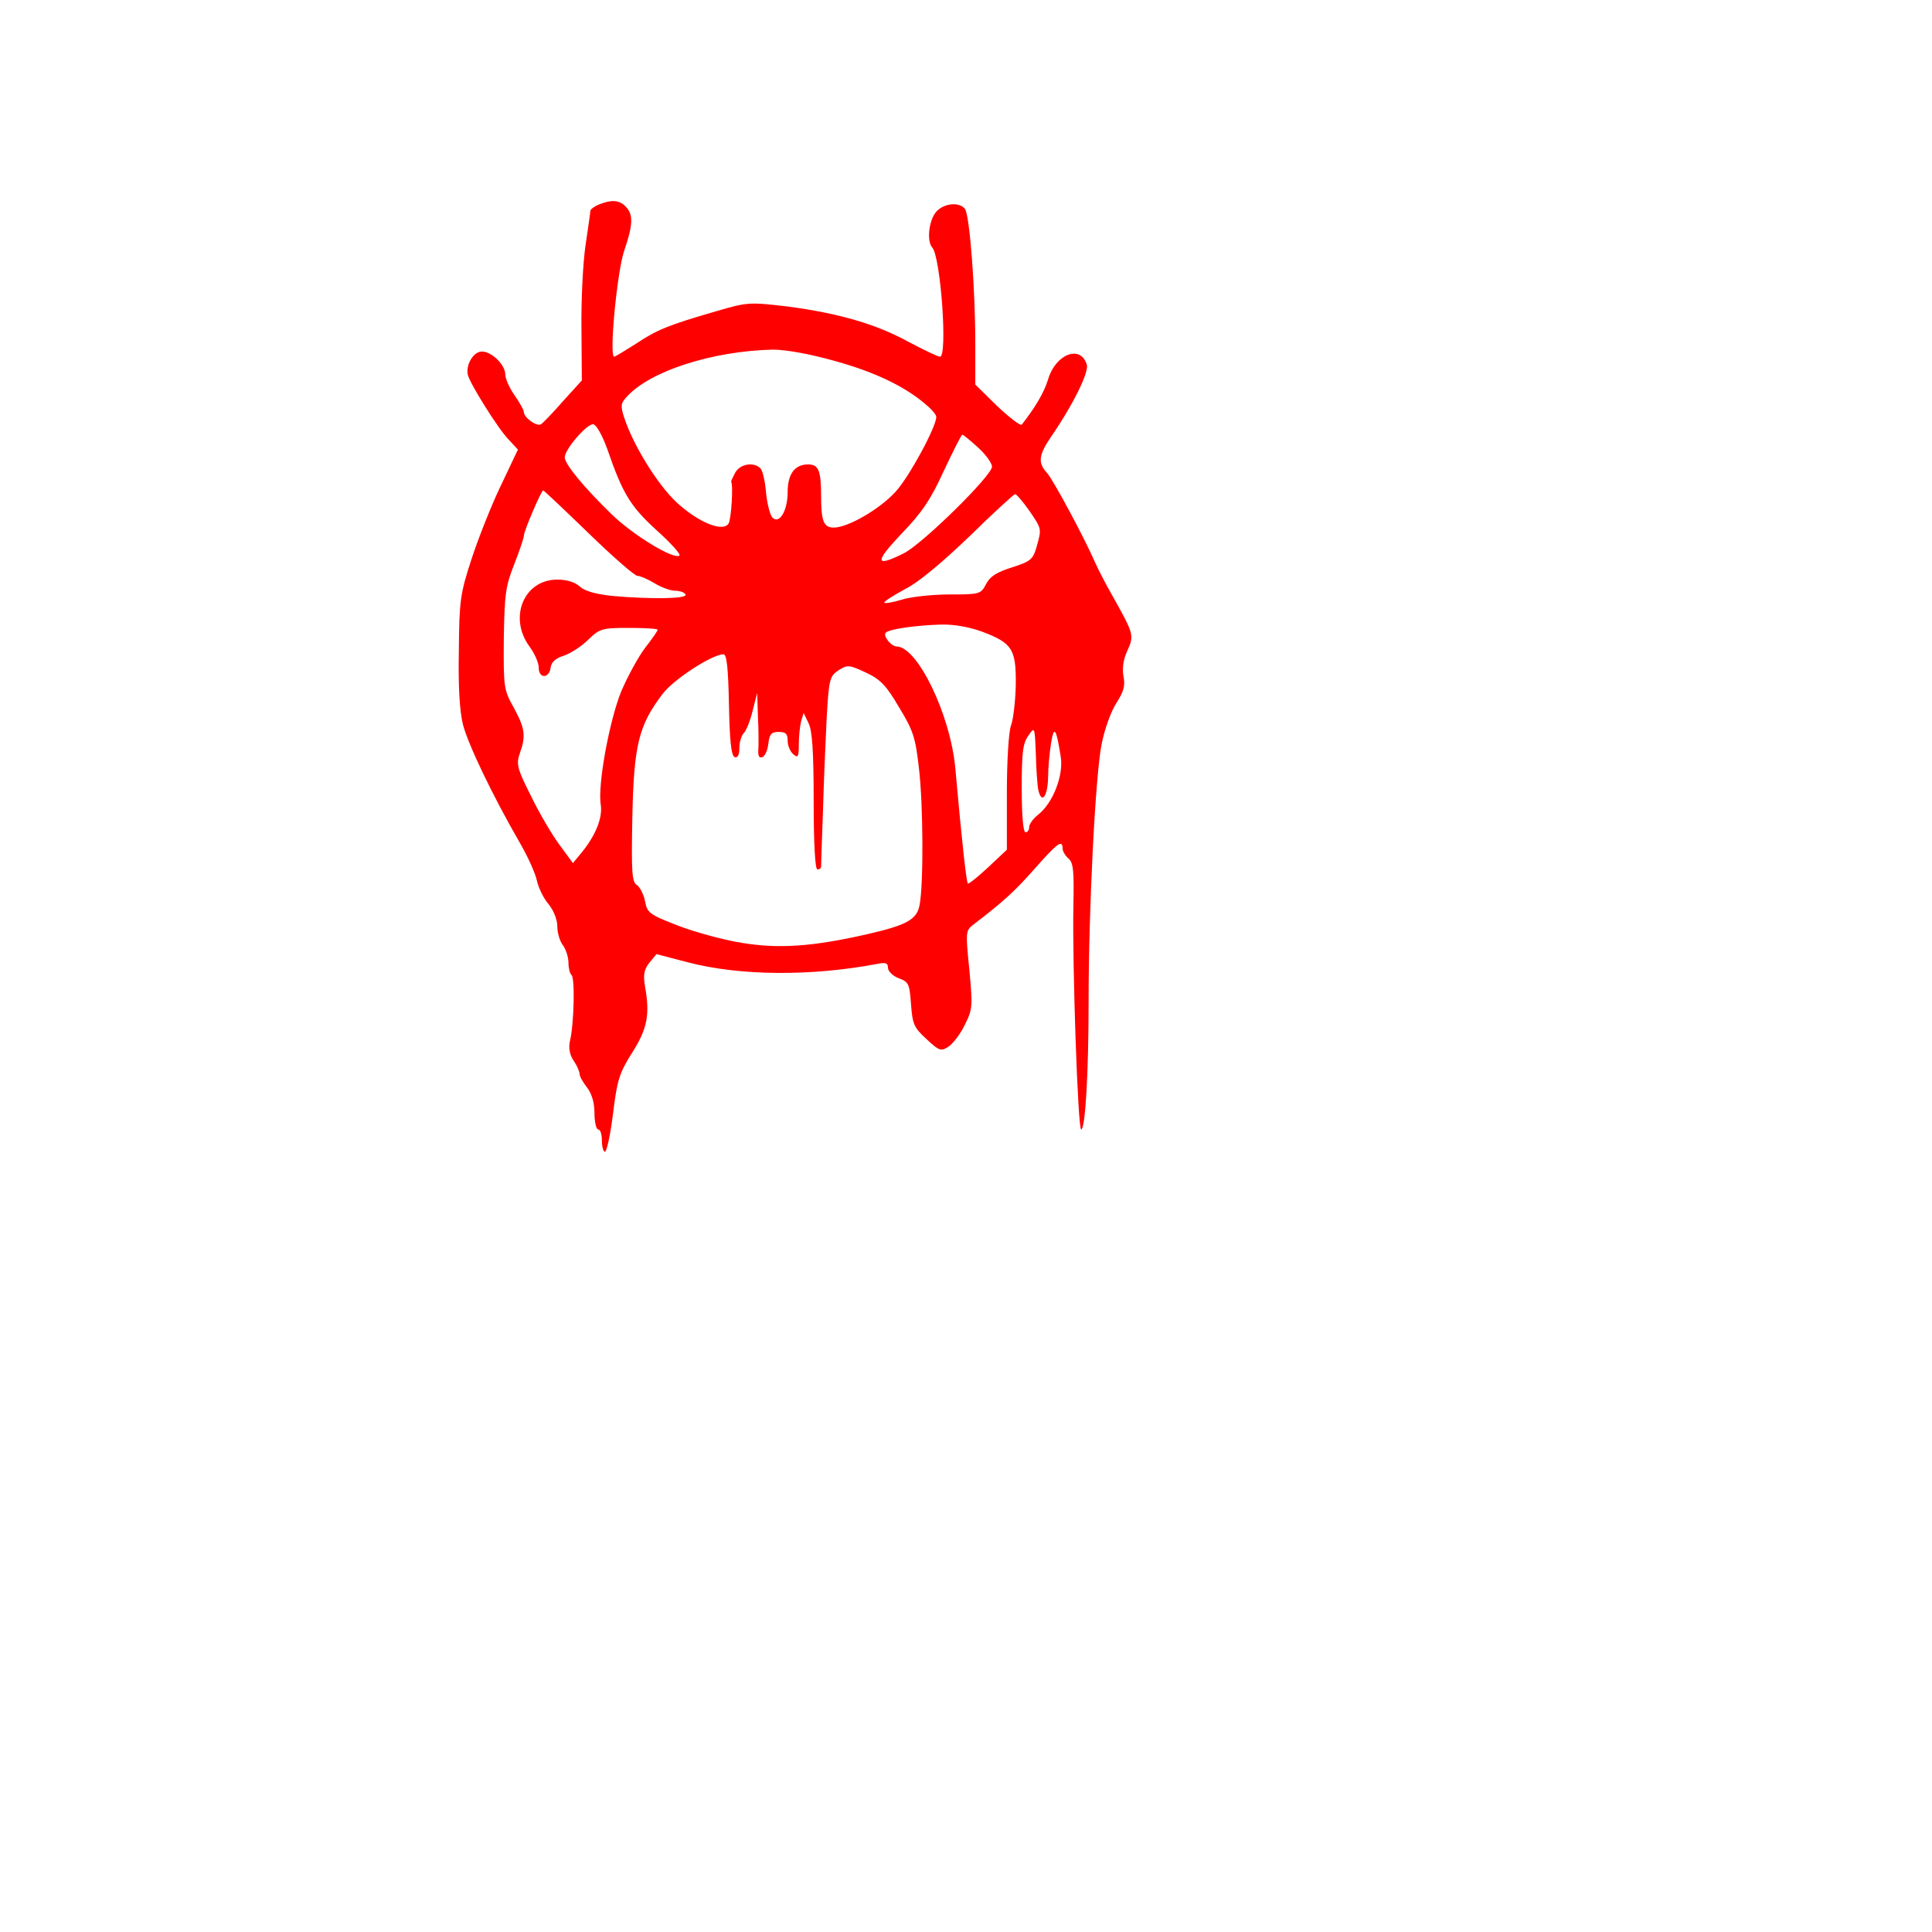
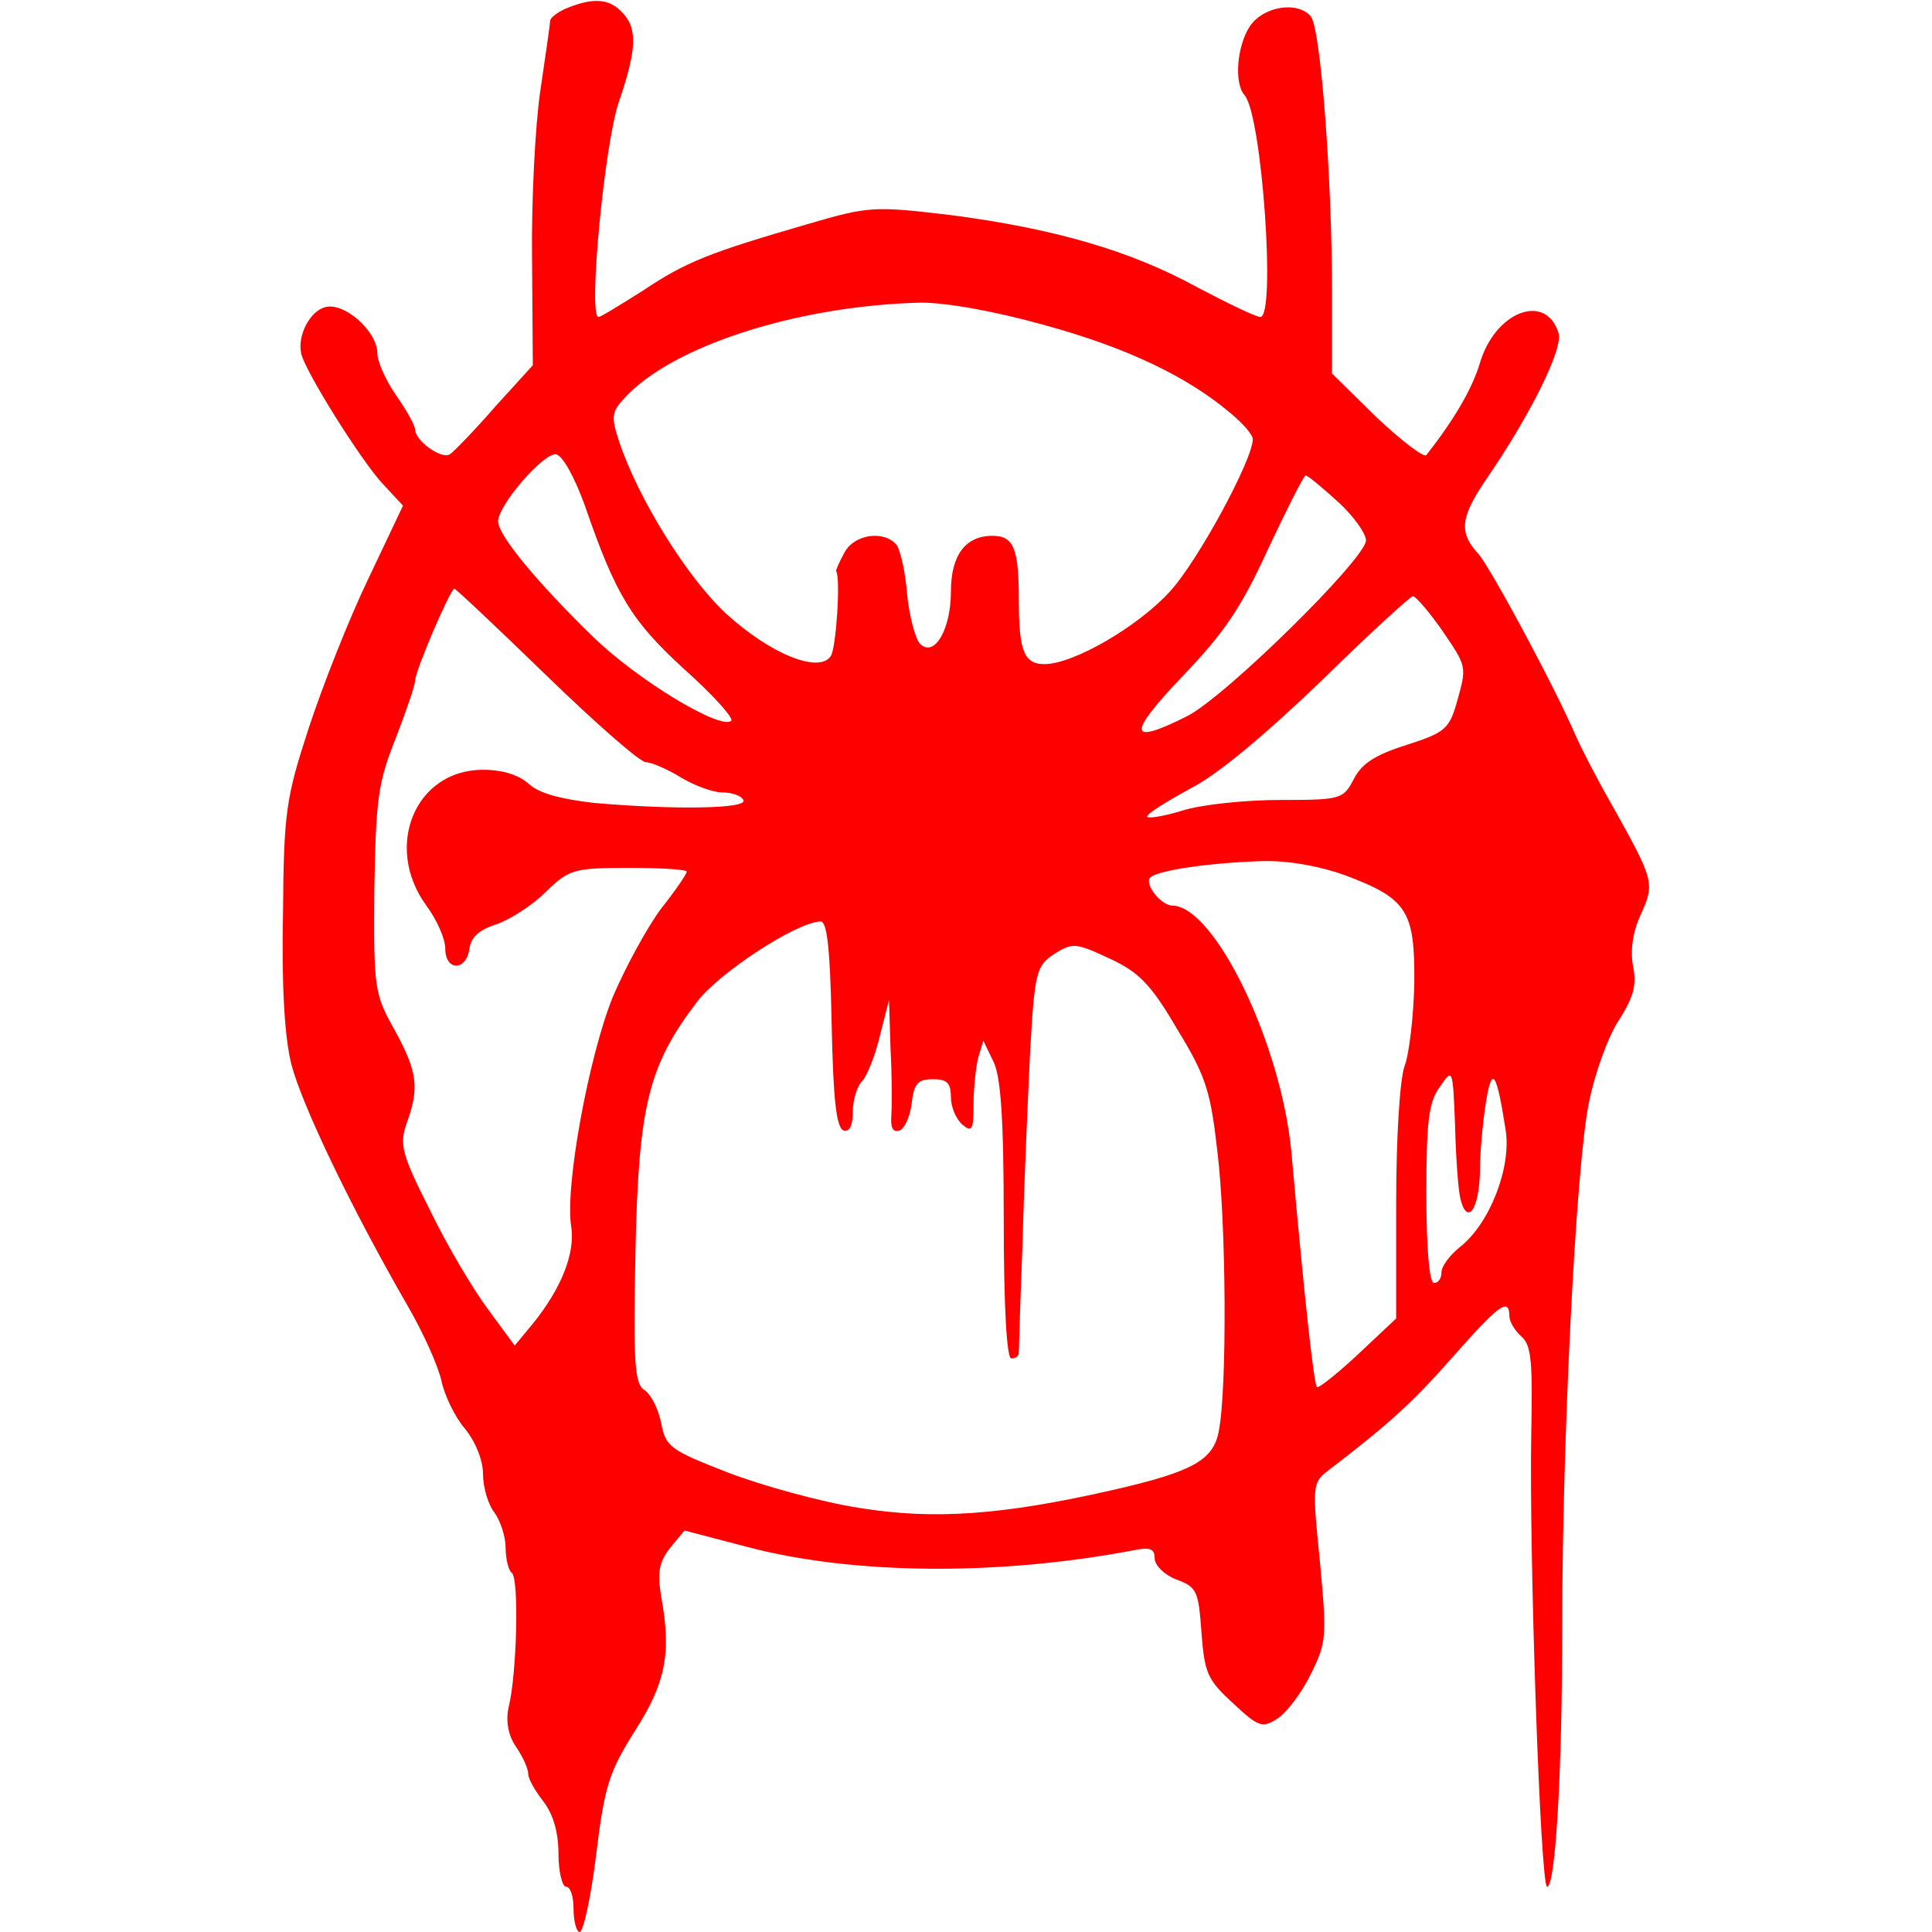
- <svg xmlns="http://www.w3.org/2000/svg" version="1.0" width="100%" height="100%" viewBox="-24 142 520 520" preserveAspectRatio="xMidYMid meet">
+ <svg xmlns="http://www.w3.org/2000/svg" version="1.0" width="100%" height="100%" viewBox="62 196 256 256" preserveAspectRatio="xMidYMid meet">
  <g transform="translate(0,666) scale(0.1,-0.1)" fill="#ff0000" stroke="none">
    <path d="M1373 4690 c-13 -5 -23 -13 -24 -17 0 -4 -6 -46 -13 -93 -7 -47 -12 -148 -11 -224 l1 -140 -50 -55 c-27 -31 -54 -59 -60 -63 -11 -7 -46 18 -46 33 0 5 -11 25 -25 45 -14 20 -25 45 -25 56 0 29 -44 68 -69 61 -20 -5 -37 -37 -32 -61 4 -22 81 -145 109 -174 l26 -28 -46 -97 c-26 -54 -61 -143 -79 -198 -30 -92 -33 -111 -34 -245 -2 -95 2 -164 11 -200 14 -54 79 -190 154 -320 21 -36 41 -81 45 -100 4 -19 18 -48 31 -63 14 -17 24 -42 24 -60 0 -18 7 -41 15 -51 8 -11 15 -32 15 -47 0 -15 4 -30 8 -33 10 -6 7 -134 -4 -178 -4 -18 -1 -37 10 -53 9 -13 16 -29 16 -36 0 -6 9 -22 20 -36 13 -17 20 -41 20 -69 0 -24 5 -44 10 -44 6 0 10 -13 10 -30 0 -16 4 -30 8 -30 5 0 15 46 22 103 11 90 17 109 51 163 41 64 49 103 35 179 -5 31 -3 45 12 64 l19 23 84 -22 c141 -37 334 -38 512 -4 21 4 27 2 27 -11 0 -9 13 -22 29 -28 27 -10 29 -15 33 -70 4 -54 8 -63 42 -94 34 -32 39 -33 59 -20 12 8 32 34 44 59 21 42 21 50 12 148 -10 99 -10 105 9 120 85 65 114 92 167 152 60 68 75 80 75 54 0 -7 7 -19 16 -27 13 -11 15 -33 13 -128 -3 -158 12 -601 21 -601 11 0 20 150 20 344 0 248 18 607 35 693 8 41 26 90 40 111 19 30 24 46 19 71 -4 21 -1 45 10 69 19 42 18 45 -39 147 -19 33 -40 74 -47 90 -29 67 -112 221 -129 241 -26 28 -24 48 9 97 60 87 104 176 97 196 -17 54 -84 28 -104 -40 -11 -36 -35 -76 -71 -122 -3 -4 -33 19 -66 50 l-59 58 0 110 c0 147 -15 347 -28 363 -17 21 -63 14 -81 -13 -17 -26 -21 -75 -7 -91 23 -25 42 -294 21 -294 -6 0 -43 18 -83 39 -89 49 -190 78 -327 96 -102 12 -108 12 -190 -12 -131 -38 -161 -50 -218 -88 -30 -19 -56 -35 -59 -35 -14 0 8 230 27 285 24 70 25 98 4 119 -17 18 -38 19 -71 6z m632 -421 c109 -30 188 -68 245 -116 17 -14 30 -29 30 -35 0 -27 -73 -162 -110 -202 -43 -47 -128 -96 -166 -96 -27 0 -34 17 -34 85 0 69 -7 85 -35 85 -36 0 -55 -26 -55 -74 0 -50 -22 -88 -41 -69 -6 6 -14 36 -17 65 -2 29 -9 59 -14 66 -17 20 -56 14 -69 -10 -7 -13 -12 -24 -11 -25 6 -9 0 -101 -7 -112 -15 -24 -80 2 -139 56 -51 47 -117 153 -142 229 -10 31 -10 38 7 56 62 69 229 123 393 127 34 0 97 -11 165 -30z m-610 -239 c41 -119 62 -153 132 -217 37 -33 65 -64 62 -68 -14 -13 -126 55 -184 112 -74 72 -125 134 -125 152 0 22 61 92 77 89 9 -2 25 -32 38 -68z m998 5 c20 -18 37 -42 37 -51 0 -24 -186 -207 -237 -233 -78 -39 -80 -25 -7 52 55 57 79 92 114 169 25 53 47 97 50 98 3 0 22 -16 43 -35z m-1049 -230 c65 -63 124 -115 132 -115 7 0 28 -9 46 -20 18 -11 43 -20 55 -20 12 0 25 -4 28 -10 7 -12 -94 -13 -197 -4 -45 5 -74 13 -87 25 -13 12 -35 19 -61 19 -90 0 -132 -102 -75 -180 14 -19 25 -44 25 -57 0 -30 28 -30 32 0 2 15 13 25 35 32 18 6 48 25 66 43 31 30 37 32 110 32 42 0 77 -2 77 -5 0 -3 -15 -25 -34 -49 -18 -24 -47 -77 -64 -117 -32 -79 -64 -253 -55 -305 5 -35 -13 -81 -51 -128 l-24 -29 -36 49 c-20 27 -55 86 -77 132 -37 73 -40 86 -30 114 17 47 14 68 -16 123 -27 48 -28 55 -27 186 2 121 5 142 28 200 14 36 26 71 26 77 0 13 47 122 52 122 2 0 57 -52 122 -115z m1186 61 c34 -50 34 -48 20 -98 -10 -34 -16 -39 -66 -55 -41 -13 -59 -24 -70 -45 -14 -27 -17 -28 -98 -28 -45 0 -104 -6 -129 -14 -26 -8 -47 -11 -47 -8 0 4 26 20 57 37 36 18 100 72 173 142 63 62 118 112 122 113 4 0 21 -20 38 -44z m-127 -326 c82 -31 92 -47 91 -144 -1 -44 -7 -94 -13 -109 -6 -17 -11 -92 -11 -181 l0 -153 -51 -48 c-28 -26 -52 -45 -54 -43 -4 4 -16 111 -34 313 -14 143 -101 323 -157 325 -16 0 -38 29 -30 37 9 10 82 20 148 22 36 1 78 -7 111 -19z m-681 -197 c2 -98 6 -138 16 -141 8 -2 12 7 12 25 0 16 6 35 13 41 6 7 17 34 23 60 l12 47 2 -65 c2 -36 2 -76 1 -89 -1 -15 2 -22 11 -19 7 3 14 19 16 36 3 26 8 32 28 32 19 0 24 -5 24 -24 0 -13 7 -29 15 -36 13 -11 15 -7 15 26 0 22 3 49 6 62 l7 23 13 -27 c10 -19 14 -74 14 -210 0 -116 4 -184 10 -184 6 0 10 3 10 8 0 4 2 70 5 147 2 77 7 190 10 252 6 105 8 113 32 129 24 15 28 15 73 -6 39 -18 55 -34 90 -94 38 -62 44 -82 53 -161 12 -97 13 -316 2 -371 -7 -39 -35 -54 -139 -78 -149 -34 -239 -40 -338 -24 -51 8 -130 30 -174 47 -77 30 -82 34 -88 66 -4 19 -14 38 -22 43 -13 8 -15 34 -12 183 4 194 17 247 82 332 29 38 131 105 163 106 9 1 13 -36 15 -136z m833 -231 c9 -37 25 -15 26 36 0 26 4 67 8 92 8 49 14 40 26 -37 8 -50 -21 -124 -60 -155 -14 -11 -25 -26 -25 -34 0 -8 -4 -14 -10 -14 -6 0 -10 46 -10 118 0 96 3 122 18 142 17 25 17 24 20 -50 1 -41 4 -85 7 -98z" />
  </g>
</svg>
